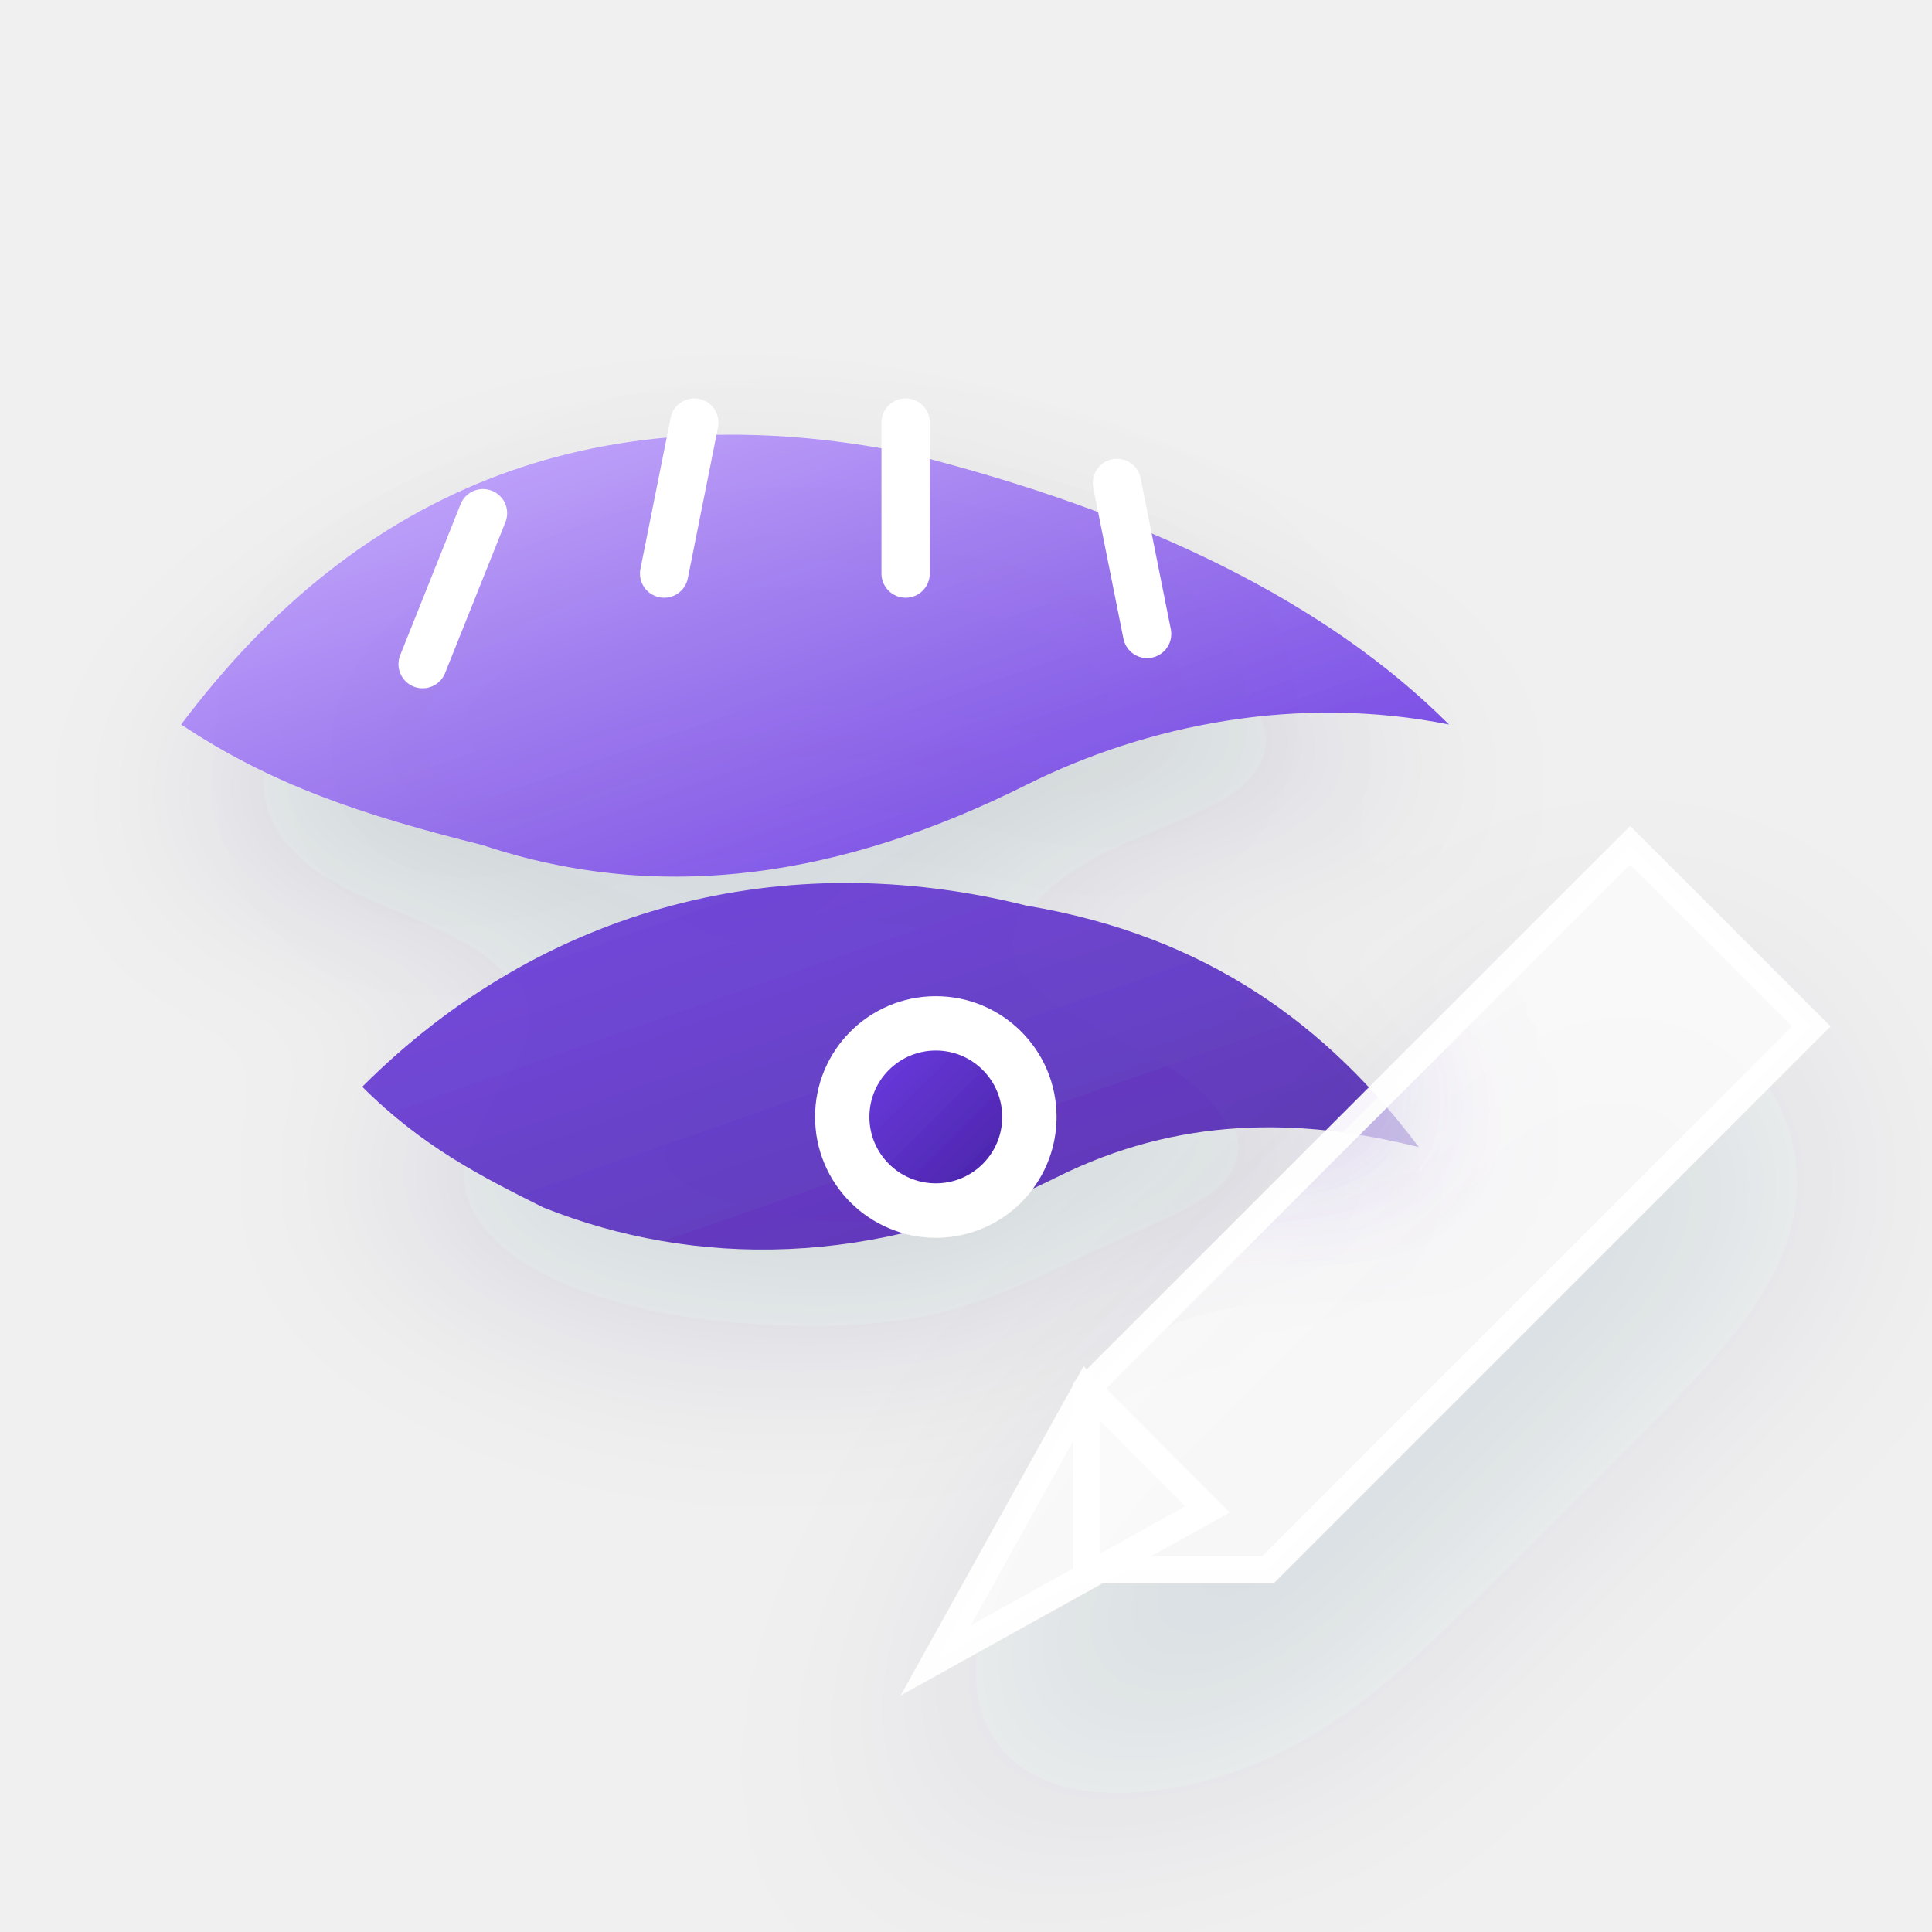
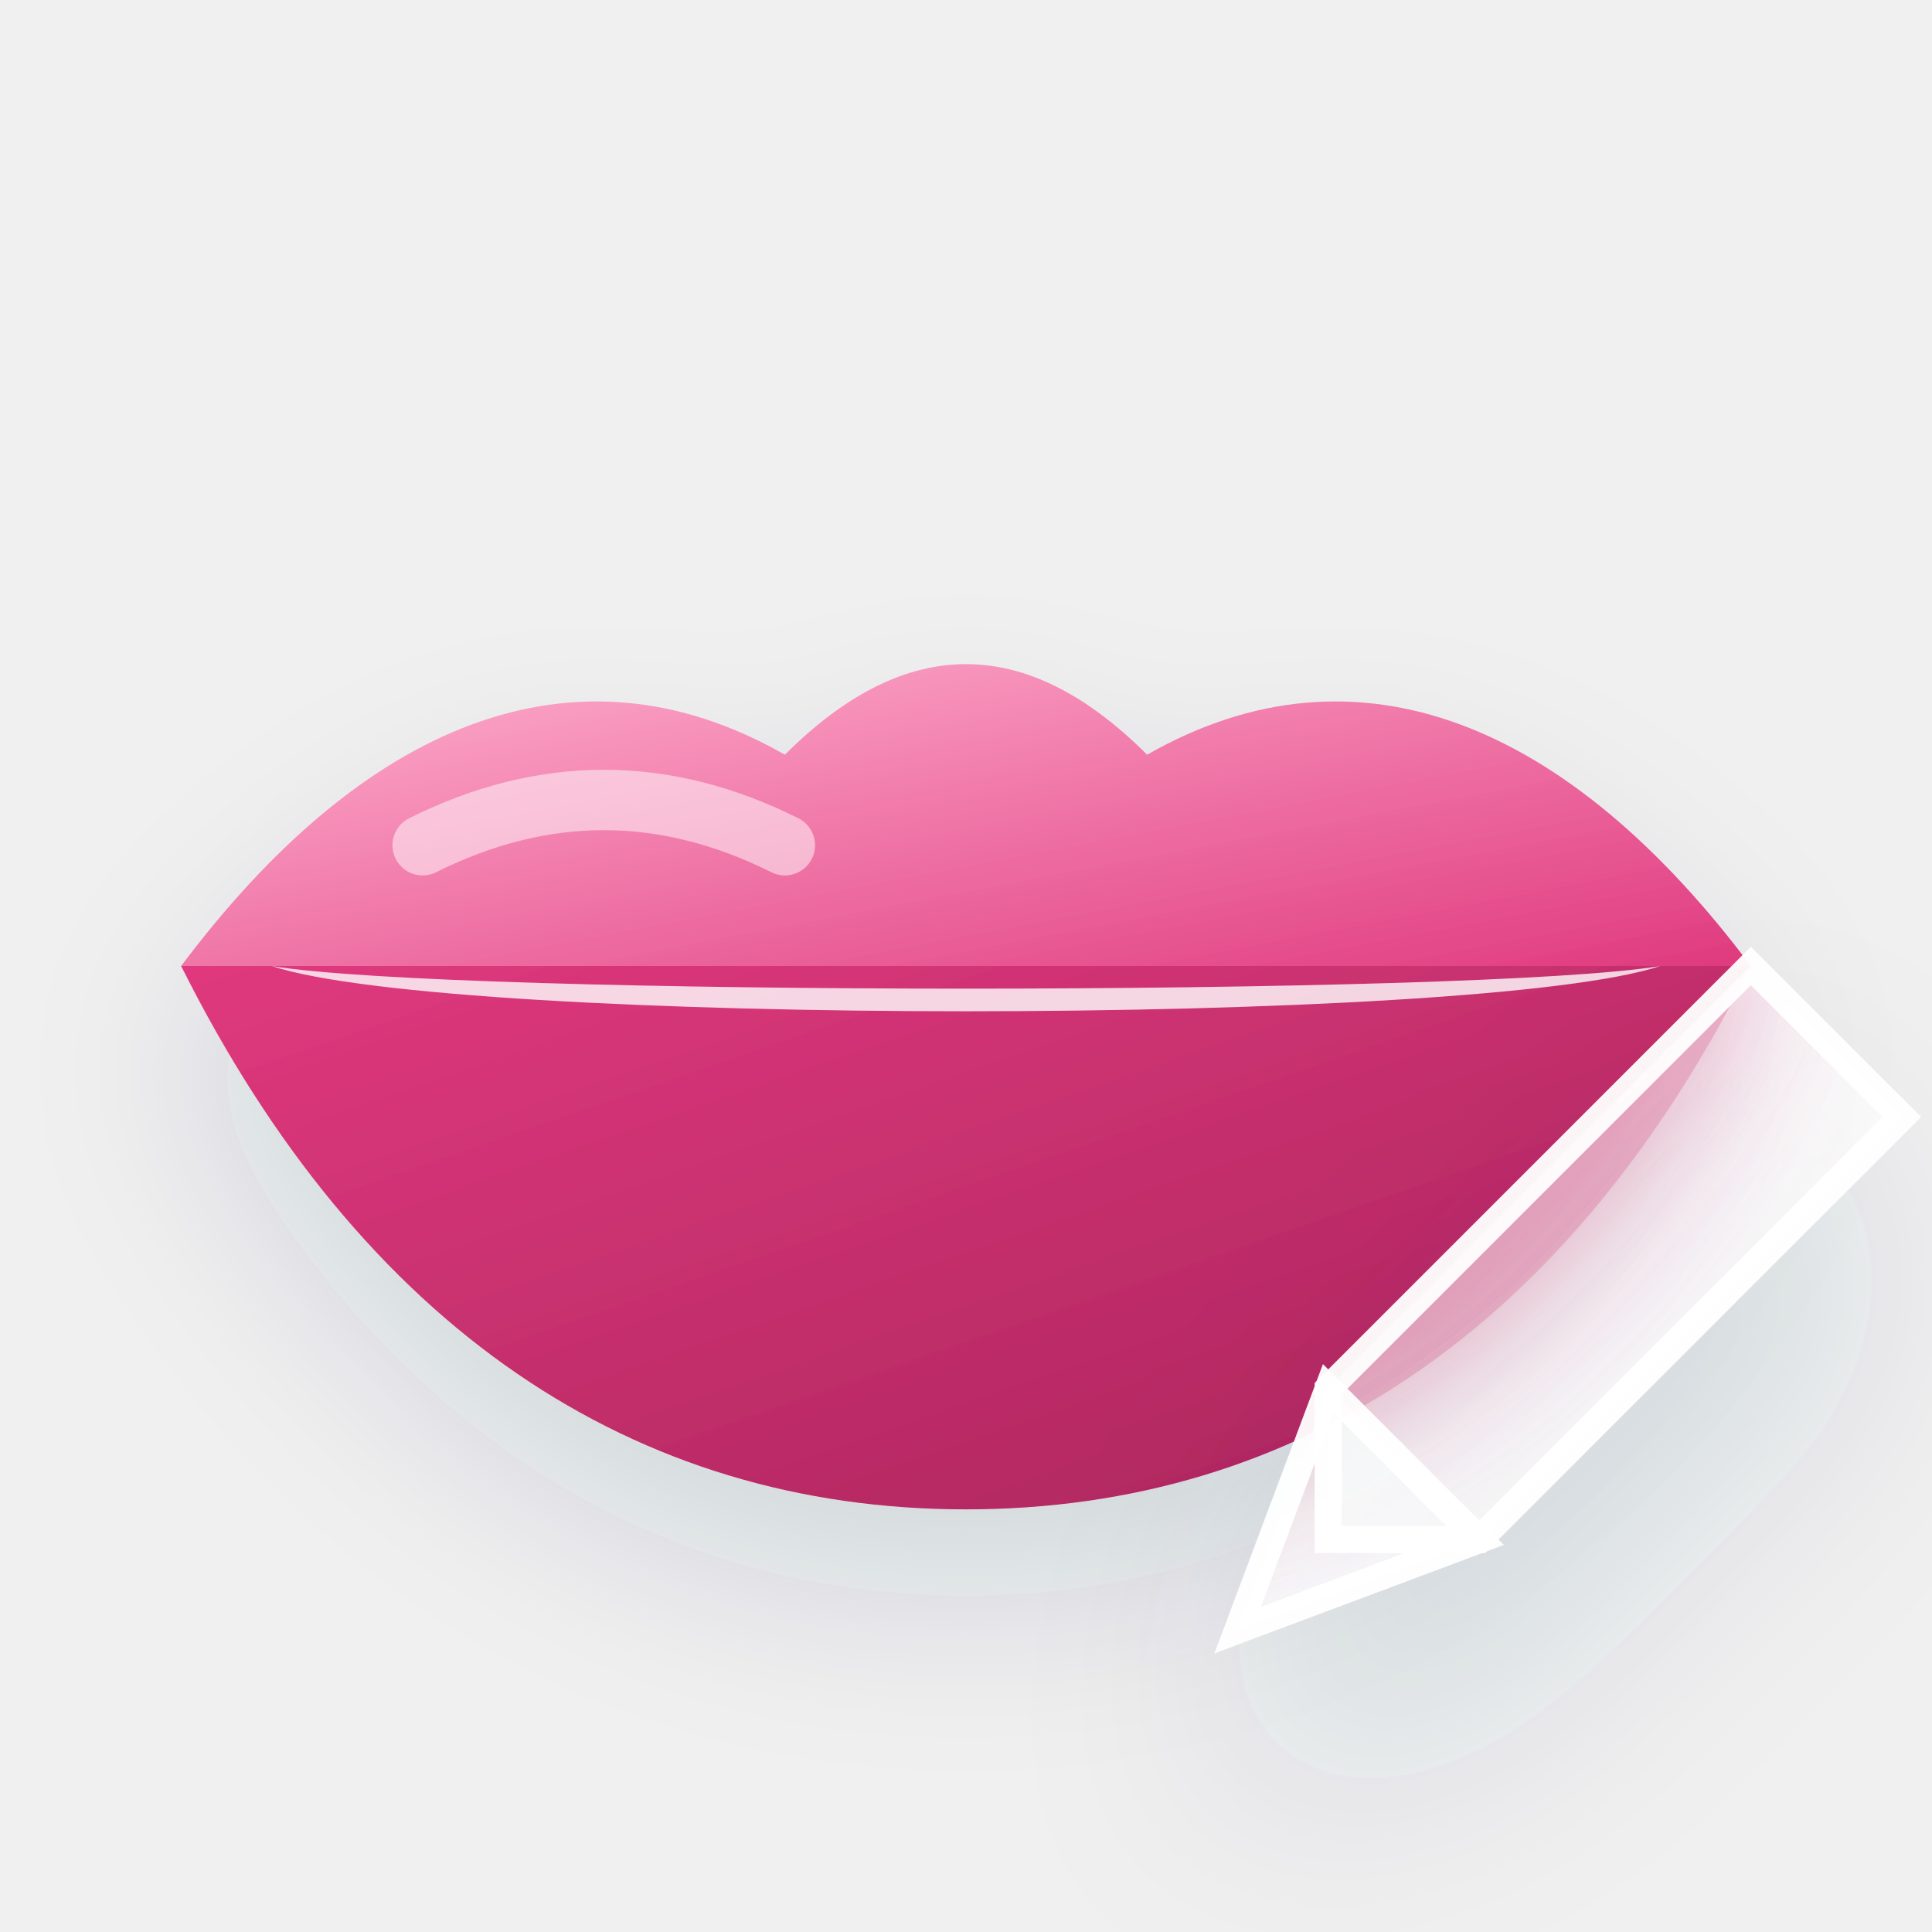
<svg xmlns="http://www.w3.org/2000/svg" xmlns:xlink="http://www.w3.org/1999/xlink" viewBox="0 0 64 64" width="64" height="64">
  <defs>
    <linearGradient id="mf-permanent-makeup-g" x1="0" y1="0" x2="1" y2="1">
-       <stop offset="0" stop-color="#CDB4FF" />
-       <stop offset="1" stop-color="#6B3BE0" />
+       <stop offset="0" stop-color="#FFB3D1" />
+       <stop offset="1" stop-color="#E0397E" />
    </linearGradient>
    <linearGradient id="mf-permanent-makeup-g2" x1="0" y1="0" x2="1" y2="1">
-       <stop offset="0" stop-color="#6B3BE0" />
-       <stop offset="1" stop-color="#4A24A8" />
+       <stop offset="0" stop-color="#E0397E" />
+       <stop offset="1" stop-color="#A8245A" />
    </linearGradient>
    <filter id="mf-permanent-makeup-blur" x="-30%" y="-30%" width="160%" height="160%">
      <feGaussianBlur stdDeviation="2.4" />
    </filter>
    <filter id="mf-permanent-makeup-sh" x="-40%" y="-40%" width="180%" height="200%">
      <feDropShadow dx="0" dy="5" stdDeviation="4" flood-color="#1E3A5F" flood-opacity=".16" />
    </filter>
    <filter id="mf-permanent-makeup-sh2" x="-40%" y="-40%" width="180%" height="200%">
      <feDropShadow dx="0" dy="3" stdDeviation="3" flood-color="#1E3A5F" flood-opacity=".12" />
    </filter>
  </defs>
  <defs>
    <g id="mf-permanent-makeup-b">
-       <path d="M6 24c6-8 14-11 24-9 8 2 14 5 18 9-5-1-10 0-14 2-6 3-12 4-18 2-4-1-7-2-10-4Z" fill="url(#mf-permanent-makeup-g)" />
-       <path d="M12 36c6-6 14-8 22-6 6 1 10 4 13 8-4-1-8-1-12 1-6 3-12 3-17 1-2-1-4-2-6-4Z" fill="url(#mf-permanent-makeup-g2)" opacity=".9" />
-       <circle cx="31" cy="37" r="4" fill="#fff" />
-       <circle cx="31" cy="37" r="2.2" fill="url(#mf-permanent-makeup-g2)" />
+       <path d="M6 32C12 24 19 21 26 25c2-2 4-3 6-3s4 1 6 3c7-4 14-1 20 7Z" fill="url(#mf-permanent-makeup-g)" />
+       <path d="M6 32h52C52 44 43 50 32 50S12 44 6 32Z" fill="url(#mf-permanent-makeup-g2)" />
+       <path d="M9 32c6 1 40 1 46 0-6 2-40 2-46 0Z" fill="#fff" fill-opacity=".8" />
+       <path d="M14 28c4-2 8-2 12 0" fill="none" stroke="#fff" stroke-opacity=".5" stroke-width="2" stroke-linecap="round" />
    </g>
    <clipPath id="mf-permanent-makeup-c">
-       <path d="M36 46 54 28l6 6-18 18h-6Z" />
-       <path d="M36 46l-5 9 9-5Z" />
+       <path d="M44 46 58 32l5 5-14 14h-5Z" />
+       <path d="M44 46l-3 8 8-3Z" />
    </clipPath>
  </defs>
  <g filter="url(#mf-permanent-makeup-sh2)">
    <use href="#mf-permanent-makeup-b" xlink:href="#mf-permanent-makeup-b" />
  </g>
  <g filter="url(#mf-permanent-makeup-sh)">
    <g clip-path="url(#mf-permanent-makeup-c)">
      <rect width="64" height="64" fill="#fff" fill-opacity=".35" />
      <use href="#mf-permanent-makeup-b" xlink:href="#mf-permanent-makeup-b" filter="url(#mf-permanent-makeup-blur)" opacity=".85" />
    </g>
-     <path d="M36 46 54 28l6 6-18 18h-6Z" fill="#fff" fill-opacity=".48" />
-     <path d="M36 46l-5 9 9-5Z" fill="#fff" fill-opacity=".48" />
-     <path d="M36 46 54 28l6 6-18 18h-6Z" fill="none" stroke="#fff" stroke-opacity=".95" stroke-width=".9" />
-     <path d="M36 46l-5 9 9-5Z" fill="none" stroke="#fff" stroke-opacity=".95" stroke-width=".9" />
-     <g fill="#fff" fill-opacity=".92">
-       <g fill="none" stroke="#fff" stroke-width="1.6" stroke-linecap="round">
-         <path d="M14 22l2-5M22 19l1-5M30 19l0-5M38 21l-1-5" />
-       </g>
-     </g>
+     <path d="M44 46 58 32l5 5-14 14h-5Z" fill="#fff" fill-opacity=".48" />
+     <path d="M44 46l-3 8 8-3Z" fill="#fff" fill-opacity=".48" />
+     <path d="M44 46 58 32l5 5-14 14h-5Z" fill="none" stroke="#fff" stroke-opacity=".95" stroke-width=".9" />
+     <path d="M44 46l-3 8 8-3Z" fill="none" stroke="#fff" stroke-opacity=".95" stroke-width=".9" />
+     <g fill="#fff" fill-opacity=".92" />
  </g>
</svg>
